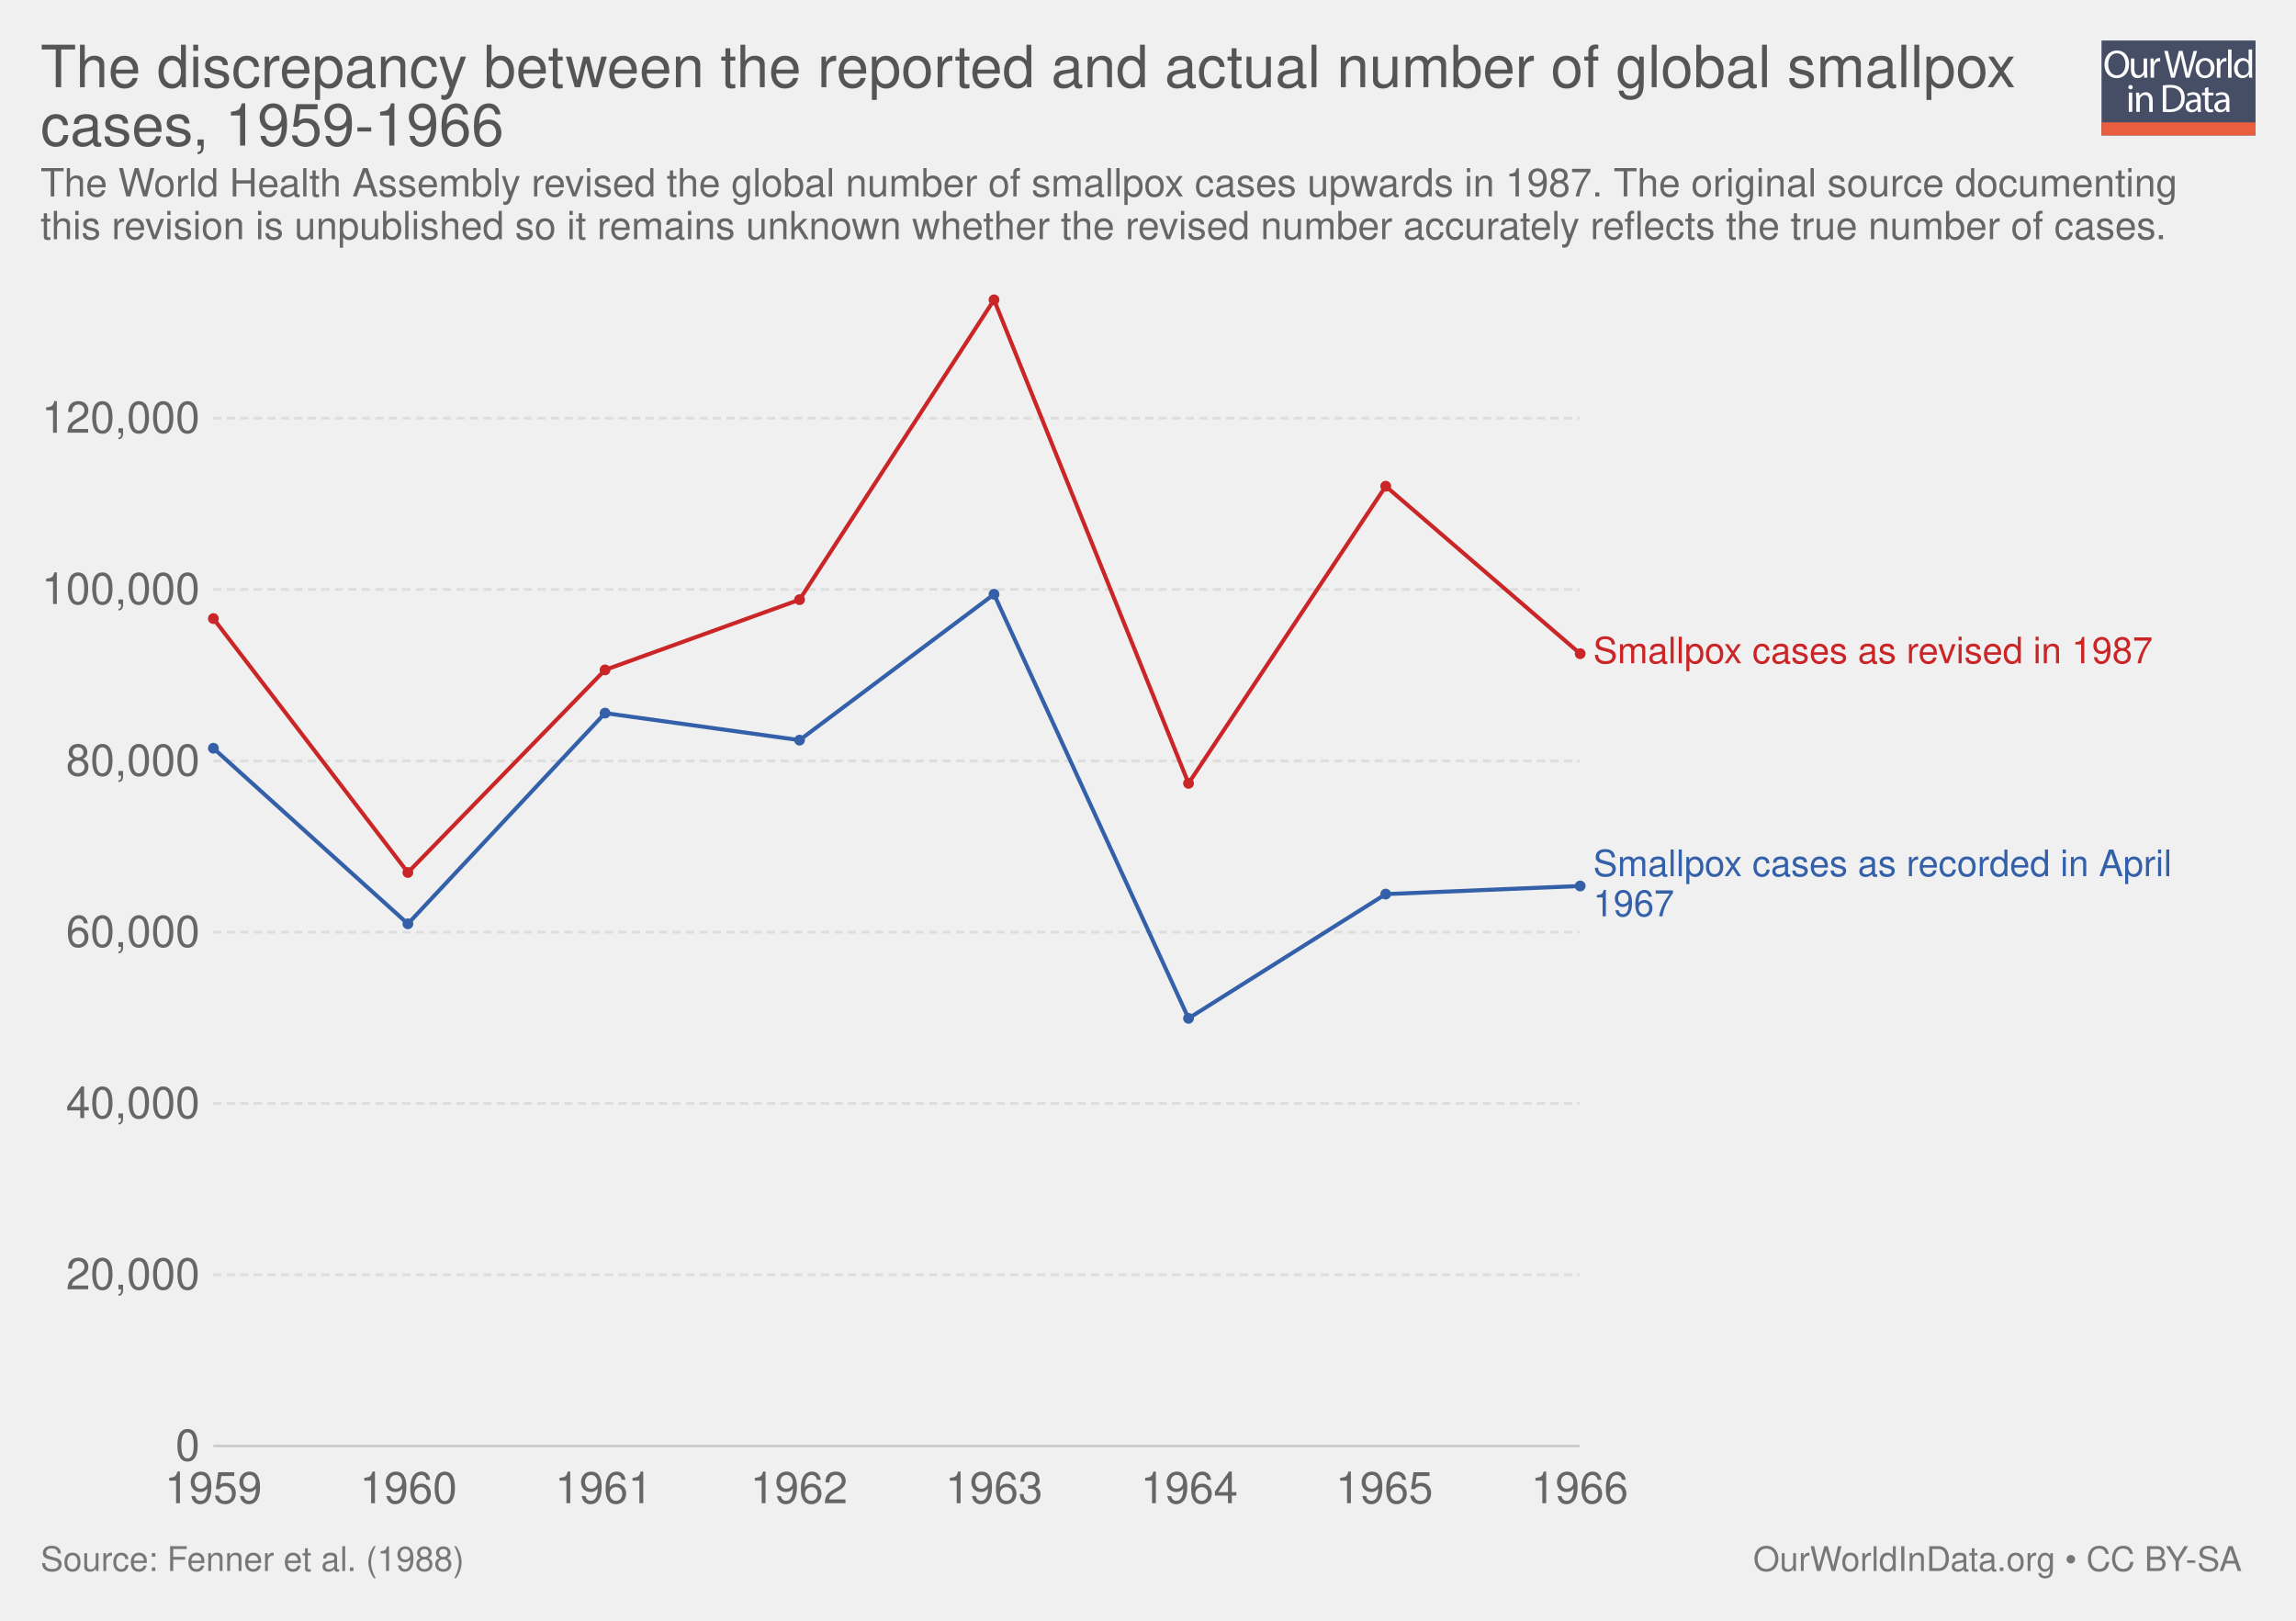
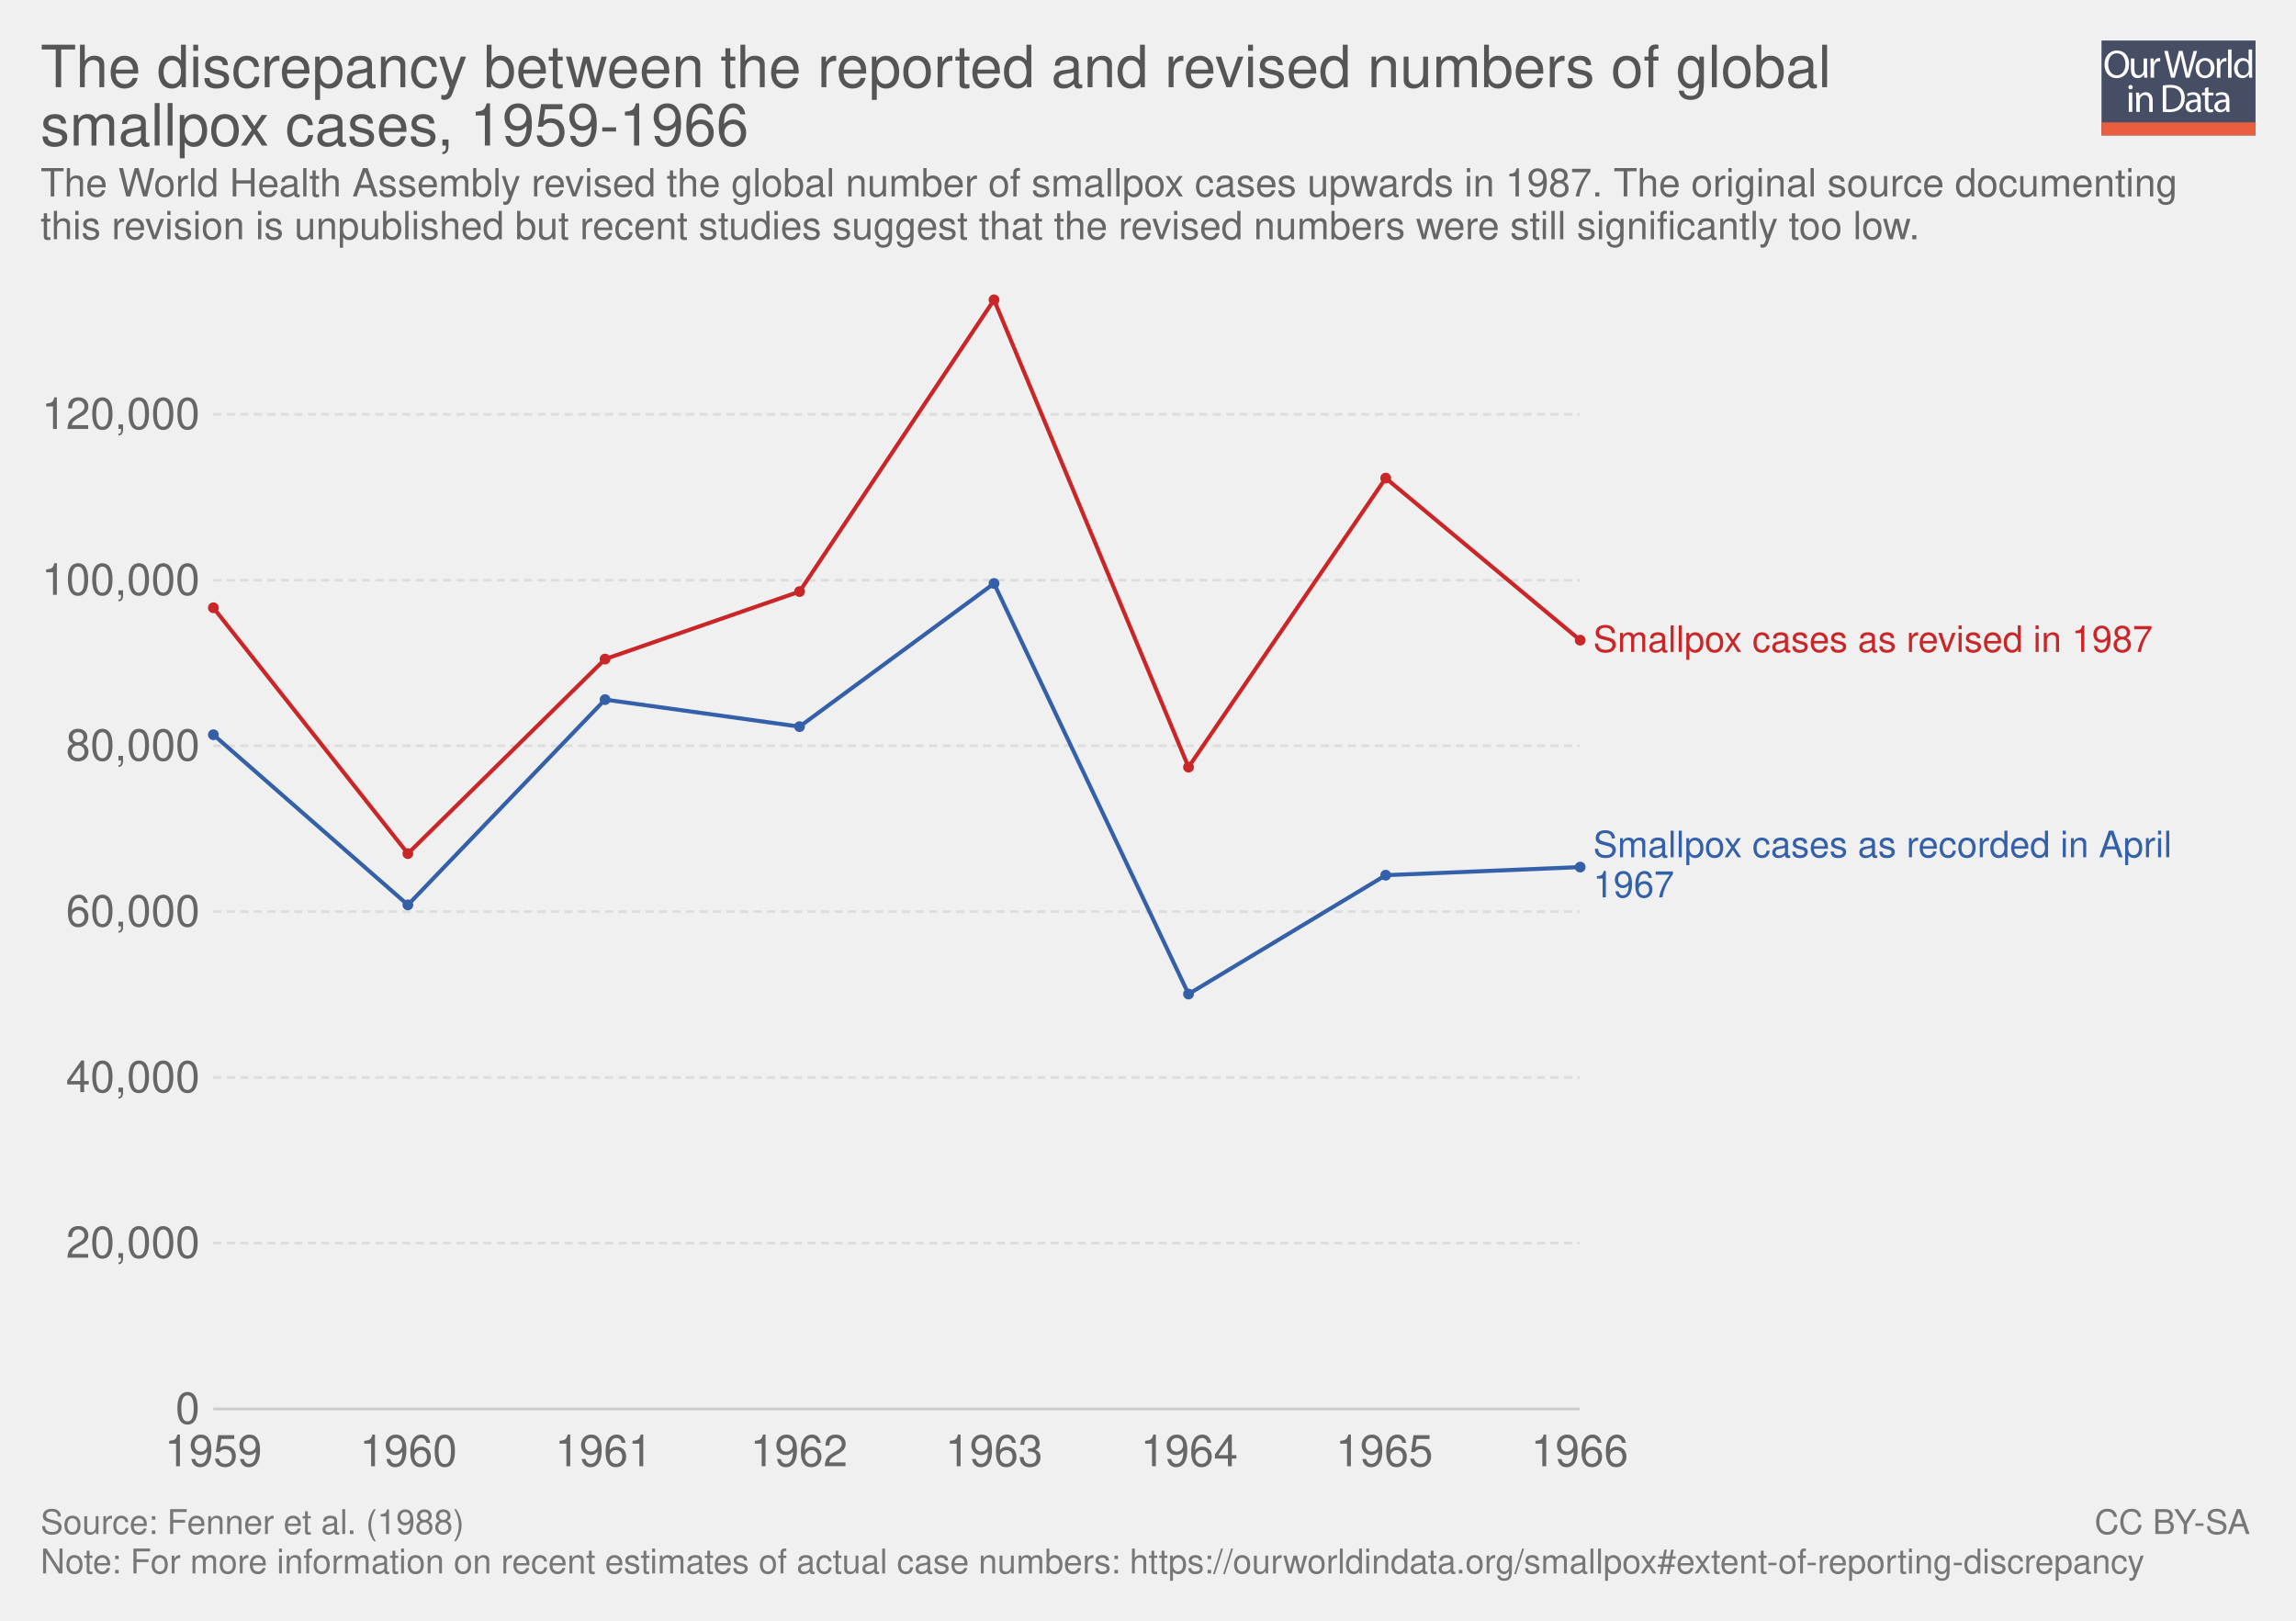
<svg xmlns="http://www.w3.org/2000/svg" xmlns:xlink="http://www.w3.org/1999/xlink" version="1.1" style="font-family: 'Helvetica Neue', Helvetica, Arial, sans-serif; font-size: 18px; background-color: white; text-rendering: optimizeLegibility; -webkit-font-smoothing: antialiased;" width="850" height="600">
  <g class="ChartTab">
    <g class="HeaderView">
      <g opacity="0.8" transform="translate(778, 15) scale(0.27)">
        <a xlink:href="https://ourworldindata.org" target="_blank">
          <g>
            <rect x="0" y="0" fill="#1B2543" width="211.2" height="130.1" />
            <rect x="0" y="112.2" fill="#E63912" width="211.2" height="17.9" />
            <g>
              <rect x="1.2" y="12.3" fill="none" width="210.2" height="99.2" />
              <path fill="#FFFFFF" d="M37.8,32.2c0,12.7-7.7,19.4-17.1,19.4c-9.7,0-16.6-7.5-16.6-18.7c0-11.7,7.3-19.3,17.1-19.3 C31.3,13.7,37.8,21.3,37.8,32.2z M9.2,32.8c0,7.9,4.3,14.9,11.8,14.9c7.5,0,11.8-6.9,11.8-15.3c0-7.3-3.8-14.9-11.8-14.9 C13.1,17.5,9.2,24.8,9.2,32.8z" />
              <path fill="#FFFFFF" d="M62.7,43.8c0,2.7,0.1,5.1,0.2,7.2h-4.3l-0.3-4.3h-0.1c-1.3,2.1-4,4.9-8.8,4.9c-4.2,0-9.1-2.3-9.1-11.6 V24.6h4.8v14.6c0,5,1.5,8.4,5.9,8.4c3.2,0,5.5-2.2,6.3-4.4c0.3-0.7,0.4-1.6,0.4-2.5V24.6h4.8V43.8z" />
              <path fill="#FFFFFF" d="M67.3,32.8c0-3.1-0.1-5.8-0.2-8.2h4.2l0.2,5.2h0.2c1.2-3.5,4.1-5.8,7.3-5.8c0.5,0,0.9,0.1,1.4,0.2v4.5 c-0.5-0.1-1-0.2-1.6-0.2c-3.4,0-5.8,2.6-6.5,6.2c-0.1,0.7-0.2,1.4-0.2,2.2V51h-4.8V32.8z" />
              <path fill="#FFFFFF" d="M95.4,51l-9.4-36.8h5l4.4,18.6c1.1,4.6,2.1,9.2,2.7,12.7h0.1c0.6-3.7,1.8-8,3-12.8l4.9-18.5h5l4.5,18.7 c1,4.4,2,8.7,2.6,12.6h0.1c0.8-4,1.8-8.1,3-12.7l4.9-18.5h4.9L120.6,51h-5L111,31.9c-1.1-4.7-1.9-8.3-2.4-12h-0.1 c-0.7,3.7-1.5,7.3-2.8,12L100.4,51H95.4z" />
              <path fill="#FFFFFF" d="M154.9,37.6c0,9.8-6.8,14-13.2,14c-7.2,0-12.7-5.2-12.7-13.6c0-8.8,5.8-14,13.1-14 C149.8,24,154.9,29.5,154.9,37.6z M133.9,37.9c0,5.8,3.3,10.1,8,10.1c4.6,0,8-4.3,8-10.3c0-4.5-2.2-10.1-7.9-10.1 C136.3,27.6,133.9,32.8,133.9,37.9z" />
              <path fill="#FFFFFF" d="M158.2,32.8c0-3.1-0.1-5.8-0.2-8.2h4.2l0.2,5.2h0.2c1.2-3.5,4.1-5.8,7.3-5.8c0.5,0,0.9,0.1,1.4,0.2v4.5 c-0.5-0.1-1-0.2-1.6-0.2c-3.4,0-5.8,2.6-6.5,6.2c-0.1,0.7-0.2,1.4-0.2,2.2V51h-4.8V32.8z" />
              <path fill="#FFFFFF" d="M173.5,12.3h4.8V51h-4.8V12.3z" />
              <path fill="#FFFFFF" d="M206.5,12.3v31.9c0,2.3,0.1,5,0.2,6.8h-4.3l-0.2-4.6H202c-1.5,2.9-4.7,5.2-9,5.2 c-6.4,0-11.3-5.4-11.3-13.4c-0.1-8.8,5.4-14.2,11.9-14.2c4,0,6.8,1.9,8,4h0.1V12.3H206.5z M201.7,35.4c0-0.6-0.1-1.4-0.2-2 c-0.7-3.1-3.3-5.6-6.9-5.6c-5,0-7.9,4.4-7.9,10.2c0,5.3,2.6,9.8,7.8,9.8c3.2,0,6.2-2.1,7.1-5.7c0.2-0.7,0.2-1.3,0.2-2.1V35.4z" />
              <path fill="#FFFFFF" d="M42.8,64c0.1,1.6-1.1,2.9-3.1,2.9c-1.7,0-2.9-1.3-2.9-2.9c0-1.7,1.3-3,3-3C41.7,61,42.8,62.3,42.8,64z M37.4,97.8V71.4h4.8v26.4H37.4z" />
              <path fill="#FFFFFF" d="M47.5,78.6c0-2.7-0.1-5-0.2-7.1h4.3l0.3,4.4h0.1c1.3-2.5,4.4-5,8.8-5c3.7,0,9.4,2.2,9.4,11.2v15.8h-4.8 V82.6c0-4.3-1.6-7.8-6.1-7.8c-3.2,0-5.6,2.2-6.5,4.9c-0.2,0.6-0.3,1.4-0.3,2.2v15.9h-4.8V78.6z" />
              <path fill="#FFFFFF" d="M84,61.6c2.9-0.4,6.3-0.8,10.1-0.8c6.8,0,11.7,1.6,14.9,4.6c3.3,3,5.2,7.3,5.2,13.2c0,6-1.9,10.9-5.3,14.3 c-3.4,3.4-9.1,5.3-16.3,5.3c-3.4,0-6.2-0.2-8.6-0.4V61.6z M88.8,94.1c1.2,0.2,3,0.3,4.8,0.3c10.2,0,15.7-5.7,15.7-15.6 c0.1-8.7-4.9-14.2-14.9-14.2c-2.5,0-4.3,0.2-5.6,0.5V94.1z" />
              <path fill="#FFFFFF" d="M132.1,97.8l-0.4-3.3h-0.2c-1.5,2.1-4.3,3.9-8.1,3.9c-5.4,0-8.1-3.8-8.1-7.6c0-6.4,5.7-9.9,15.9-9.8v-0.5 c0-2.2-0.6-6.1-6-6.1c-2.5,0-5,0.8-6.9,2l-1.1-3.2c2.2-1.4,5.4-2.3,8.7-2.3c8.1,0,10.1,5.5,10.1,10.8v9.9c0,2.3,0.1,4.5,0.4,6.3 H132.1z M131.4,84.4c-5.3-0.1-11.2,0.8-11.2,5.9c0,3.1,2.1,4.6,4.5,4.6c3.4,0,5.6-2.2,6.4-4.4c0.2-0.5,0.3-1,0.3-1.5V84.4z" />
              <path fill="#FFFFFF" d="M146.6,63.9v7.6h6.9v3.7h-6.9v14.2c0,3.3,0.9,5.1,3.6,5.1c1.3,0,2.2-0.2,2.8-0.3l0.2,3.6 c-0.9,0.4-2.4,0.7-4.3,0.7c-2.2,0-4-0.7-5.2-2c-1.4-1.4-1.9-3.8-1.9-6.9V75.1h-4.1v-3.7h4.1v-6.3L146.6,63.9z" />
              <path fill="#FFFFFF" d="M171.4,97.8l-0.4-3.3h-0.2c-1.5,2.1-4.3,3.9-8.1,3.9c-5.4,0-8.1-3.8-8.1-7.6c0-6.4,5.7-9.9,15.9-9.8v-0.5 c0-2.2-0.6-6.1-6-6.1c-2.5,0-5,0.8-6.9,2l-1.1-3.2c2.2-1.4,5.4-2.3,8.7-2.3c8.1,0,10.1,5.5,10.1,10.8v9.9c0,2.3,0.1,4.5,0.4,6.3 H171.4z M170.7,84.4c-5.3-0.1-11.2,0.8-11.2,5.9c0,3.1,2.1,4.6,4.5,4.6c3.4,0,5.6-2.2,6.4-4.4c0.2-0.5,0.3-1,0.3-1.5V84.4z" />
            </g>
          </g>
        </a>
      </g>
      <a href="https://ourworldindata.org/grapher/the-discrepancy-between-the-reported-and-actual-number-of-global-smallpox-cases" target="_blank">
        <text font-size="21.60" x="15.0" y="32.3" fill="#555">
-           <tspan x="15" y="32.28">The discrepancy between the reported and actual number of global smallpox</tspan>
-           <tspan x="15" y="53.88">cases, 1959-1966</tspan>
+           <tspan x="15" y="32.28">The discrepancy between the reported and revised numbers of global</tspan>
+           <tspan x="15" y="53.88">smallpox cases, 1959-1966</tspan>
        </text>
      </a>
      <text font-size="14.40" x="15.0" y="72.7" fill="#666">
        <tspan x="15" y="72.72">The World Health Assembly revised the global number of smallpox cases upwards in 1987. The original source documenting</tspan>
-         <tspan x="15" y="88.56">this revision is unpublished so it remains unknown whether the revised number accurately reflects the true number of cases.</tspan>
+         <tspan x="15" y="88.56">this revision is unpublished but recent studies suggest that the revised numbers were still significantly too low. </tspan>
      </text>
    </g>
    <g class="LineChart">
      <defs>
-         <clipPath id="boundsClip-3">
-           <rect x="68.968" y="0" width="830" height="890.8" />
+         <clipPath id="boundsClip-1">
+           <rect x="68.968" y="0" width="830" height="863.4" />
        </clipPath>
      </defs>
      <g class="AxisBoxView">
        <g class="HorizontalAxis">
-           <text x="79" y="556.5" fill="#666" text-anchor="middle" font-size="16.2">1959</text>
-           <text x="151.2" y="556.5" fill="#666" text-anchor="middle" font-size="16.2">1960</text>
-           <text x="223.5" y="556.5" fill="#666" text-anchor="middle" font-size="16.2">1961</text>
-           <text x="295.8" y="556.5" fill="#666" text-anchor="middle" font-size="16.2">1962</text>
-           <text x="368" y="556.5" fill="#666" text-anchor="middle" font-size="16.2">1963</text>
-           <text x="440.3" y="556.5" fill="#666" text-anchor="middle" font-size="16.2">1964</text>
-           <text x="512.5" y="556.5" fill="#666" text-anchor="middle" font-size="16.2">1965</text>
-           <text x="584.8" y="556.5" fill="#666" text-anchor="middle" font-size="16.2">1966</text>
+           <text x="79" y="542.8" fill="#666" text-anchor="middle" font-size="16.2">1959</text>
+           <text x="151.2" y="542.8" fill="#666" text-anchor="middle" font-size="16.2">1960</text>
+           <text x="223.5" y="542.8" fill="#666" text-anchor="middle" font-size="16.2">1961</text>
+           <text x="295.8" y="542.8" fill="#666" text-anchor="middle" font-size="16.2">1962</text>
+           <text x="368" y="542.8" fill="#666" text-anchor="middle" font-size="16.2">1963</text>
+           <text x="440.3" y="542.8" fill="#666" text-anchor="middle" font-size="16.2">1964</text>
+           <text x="512.5" y="542.8" fill="#666" text-anchor="middle" font-size="16.2">1965</text>
+           <text x="584.8" y="542.8" fill="#666" text-anchor="middle" font-size="16.2">1966</text>
        </g>
        <g class="VerticalAxis">
-           <text x="73.97" y="535.3" fill="#666" dominant-baseline="middle" text-anchor="end" font-size="16.2">0</text>
-           <text x="73.97" y="471.9" fill="#666" dominant-baseline="middle" text-anchor="end" font-size="16.2">20,000</text>
-           <text x="73.97" y="408.5" fill="#666" dominant-baseline="middle" text-anchor="end" font-size="16.2">40,000</text>
-           <text x="73.97" y="345.1" fill="#666" dominant-baseline="middle" text-anchor="end" font-size="16.2">60,000</text>
-           <text x="73.97" y="281.7" fill="#666" dominant-baseline="middle" text-anchor="end" font-size="16.2">80,000</text>
-           <text x="73.97" y="218.2" fill="#666" dominant-baseline="middle" text-anchor="end" font-size="16.2">100,000</text>
-           <text x="73.97" y="154.8" fill="#666" dominant-baseline="middle" text-anchor="end" font-size="16.2">120,000</text>
+           <text x="73.97" y="521.6" fill="#666" dominant-baseline="middle" text-anchor="end" font-size="16.2">0</text>
+           <text x="73.97" y="460.2" fill="#666" dominant-baseline="middle" text-anchor="end" font-size="16.2">20,000</text>
+           <text x="73.97" y="398.9" fill="#666" dominant-baseline="middle" text-anchor="end" font-size="16.2">40,000</text>
+           <text x="73.97" y="337.5" fill="#666" dominant-baseline="middle" text-anchor="end" font-size="16.2">60,000</text>
+           <text x="73.97" y="276.1" fill="#666" dominant-baseline="middle" text-anchor="end" font-size="16.2">80,000</text>
+           <text x="73.97" y="214.8" fill="#666" dominant-baseline="middle" text-anchor="end" font-size="16.2">100,000</text>
+           <text x="73.97" y="153.4" fill="#666" dominant-baseline="middle" text-anchor="end" font-size="16.2">120,000</text>
        </g>
        <g class="AxisGridLines">
-           <line x1="78.97" y1="535.3" x2="584.81" y2="535.3" stroke="#ccc" />
-           <line x1="78.97" y1="471.9" x2="584.81" y2="471.9" stroke="#ddd" stroke-dasharray="3,2" />
-           <line x1="78.97" y1="408.5" x2="584.81" y2="408.5" stroke="#ddd" stroke-dasharray="3,2" />
-           <line x1="78.97" y1="345.1" x2="584.81" y2="345.1" stroke="#ddd" stroke-dasharray="3,2" />
-           <line x1="78.97" y1="281.7" x2="584.81" y2="281.7" stroke="#ddd" stroke-dasharray="3,2" />
-           <line x1="78.97" y1="218.2" x2="584.81" y2="218.2" stroke="#ddd" stroke-dasharray="3,2" />
-           <line x1="78.97" y1="154.8" x2="584.81" y2="154.8" stroke="#ddd" stroke-dasharray="3,2" />
+           <line x1="78.97" y1="521.6" x2="584.81" y2="521.6" stroke="#ccc" />
+           <line x1="78.97" y1="460.2" x2="584.81" y2="460.2" stroke="#ddd" stroke-dasharray="3,2" />
+           <line x1="78.97" y1="398.9" x2="584.81" y2="398.9" stroke="#ddd" stroke-dasharray="3,2" />
+           <line x1="78.97" y1="337.5" x2="584.81" y2="337.5" stroke="#ddd" stroke-dasharray="3,2" />
+           <line x1="78.97" y1="276.1" x2="584.81" y2="276.1" stroke="#ddd" stroke-dasharray="3,2" />
+           <line x1="78.97" y1="214.8" x2="584.81" y2="214.8" stroke="#ddd" stroke-dasharray="3,2" />
+           <line x1="78.97" y1="153.4" x2="584.81" y2="153.4" stroke="#ddd" stroke-dasharray="3,2" />
        </g>
      </g>
-       <g clip-path="url(#boundsClip-3)">
+       <g clip-path="url(#boundsClip-1)">
        <g class="HeightedLegend clickable">
          <g class="legendMark">
-             <rect x="584.81" y="234.75" width="243.575" height="13.5" fill="#fff" opacity="0" />
-             <text font-size="13.50" x="589.8" y="245.6" fill="#ca2628">
-               <tspan x="589.81" y="245.55">Smallpox cases as revised in 1987</tspan>
+             <rect x="584.81" y="230.55" width="243.575" height="13.5" fill="#fff" opacity="0" />
+             <text font-size="13.50" x="589.8" y="241.4" fill="#ca2628">
+               <tspan x="589.81" y="241.35">Smallpox cases as revised in 1987</tspan>
            </text>
          </g>
          <g class="legendMark">
-             <rect x="584.81" y="313.55" width="250.19" height="28.1" fill="#fff" opacity="0" />
-             <text font-size="13.50" x="589.8" y="324.4" fill="#3360a9">
-               <tspan x="589.81" y="324.35">Smallpox cases as recorded in April</tspan>
-               <tspan x="589.81" y="339.2">1967</tspan>
+             <rect x="584.81" y="306.55" width="250.19" height="28.1" fill="#fff" opacity="0" />
+             <text font-size="13.50" x="589.8" y="317.4" fill="#3360a9">
+               <tspan x="589.81" y="317.35">Smallpox cases as recorded in April</tspan>
+               <tspan x="589.81" y="332.2">1967</tspan>
            </text>
          </g>
        </g>
        <g class="Lines">
-           <rect x="79" y="111" width="506" height="424" fill="rgba(255,255,255,0)" opacity="0" />
+           <rect x="79" y="111" width="506" height="411" fill="rgba(255,255,255,0)" opacity="0" />
          <g class="key-World_0">
-             <path stroke="#3360a9" stroke-linecap="round" d="M79 277L151 342L224 264L296 274L368 220L440 377L513 331L585 328" fill="none" stroke-width="1.5" />
+             <path stroke="#3360a9" stroke-linecap="round" d="M79 272L151 335L224 259L296 269L368 216L440 368L513 324L585 321" fill="none" stroke-width="1.5" />
            <g fill="#3360a9">
-               <circle cx="79" cy="277" r="2" />
-               <circle cx="151" cy="342" r="2" />
-               <circle cx="224" cy="264" r="2" />
-               <circle cx="296" cy="274" r="2" />
-               <circle cx="368" cy="220" r="2" />
-               <circle cx="440" cy="377" r="2" />
-               <circle cx="513" cy="331" r="2" />
-               <circle cx="585" cy="328" r="2" />
+               <circle cx="79" cy="272" r="2" />
+               <circle cx="151" cy="335" r="2" />
+               <circle cx="224" cy="259" r="2" />
+               <circle cx="296" cy="269" r="2" />
+               <circle cx="368" cy="216" r="2" />
+               <circle cx="440" cy="368" r="2" />
+               <circle cx="513" cy="324" r="2" />
+               <circle cx="585" cy="321" r="2" />
            </g>
          </g>
          <g class="key-World_1">
-             <path stroke="#ca2628" stroke-linecap="round" d="M79 229L151 323L224 248L296 222L368 111L440 290L513 180L585 242" fill="none" stroke-width="1.5" />
+             <path stroke="#ca2628" stroke-linecap="round" d="M79 225L151 316L224 244L296 219L368 111L440 284L513 177L585 237" fill="none" stroke-width="1.5" />
            <g fill="#ca2628">
-               <circle cx="79" cy="229" r="2" />
-               <circle cx="151" cy="323" r="2" />
-               <circle cx="224" cy="248" r="2" />
-               <circle cx="296" cy="222" r="2" />
+               <circle cx="79" cy="225" r="2" />
+               <circle cx="151" cy="316" r="2" />
+               <circle cx="224" cy="244" r="2" />
+               <circle cx="296" cy="219" r="2" />
              <circle cx="368" cy="111" r="2" />
-               <circle cx="440" cy="290" r="2" />
-               <circle cx="513" cy="180" r="2" />
-               <circle cx="585" cy="242" r="2" />
+               <circle cx="440" cy="284" r="2" />
+               <circle cx="513" cy="177" r="2" />
+               <circle cx="585" cy="237" r="2" />
            </g>
          </g>
        </g>
      </g>
    </g>
    <g style="fill: #777;" class="SourcesFooter">
      <g style="fill: #777;" class="clickable">
-         <text font-size="12.60" x="15.0" y="581.6">
-           <tspan x="15" y="581.58">Source: Fenner et al. (1988)</tspan>
+         <text font-size="12.60" x="15.0" y="567.9">
+           <tspan x="15" y="567.88">Source: Fenner et al. (1988)</tspan>
        </text>
      </g>
-       <text font-size="12.60" x="649.0" y="581.6">
-         <tspan x="649.024" y="581.58">
-           <a target="_blank" style="fill: #777;" href="https://ourworldindata.org">OurWorldInData.org</a> • <a style="fill: #777;" href="http://creativecommons.org/licenses/by-sa/4.0/deed.en_US" target="_blank">CC BY-SA</a>
+       <text font-size="12.60" x="15.0" y="582.5">
+         <tspan x="15" y="582.48">Note: For more information on recent estimates of actual case numbers: https://ourworldindata.org/smallpox#extent-of-reporting-discrepancy</tspan>
+       </text>
+       <text font-size="12.60" x="775.4" y="567.9">
+         <tspan x="775.402" y="567.88">
+           <a style="fill: #777;" class="cclogo" href="http://creativecommons.org/licenses/by-sa/4.0/deed.en_US" target="_blank">CC BY-SA</a>
        </tspan>
      </text>
    </g>
  </g>
</svg>
